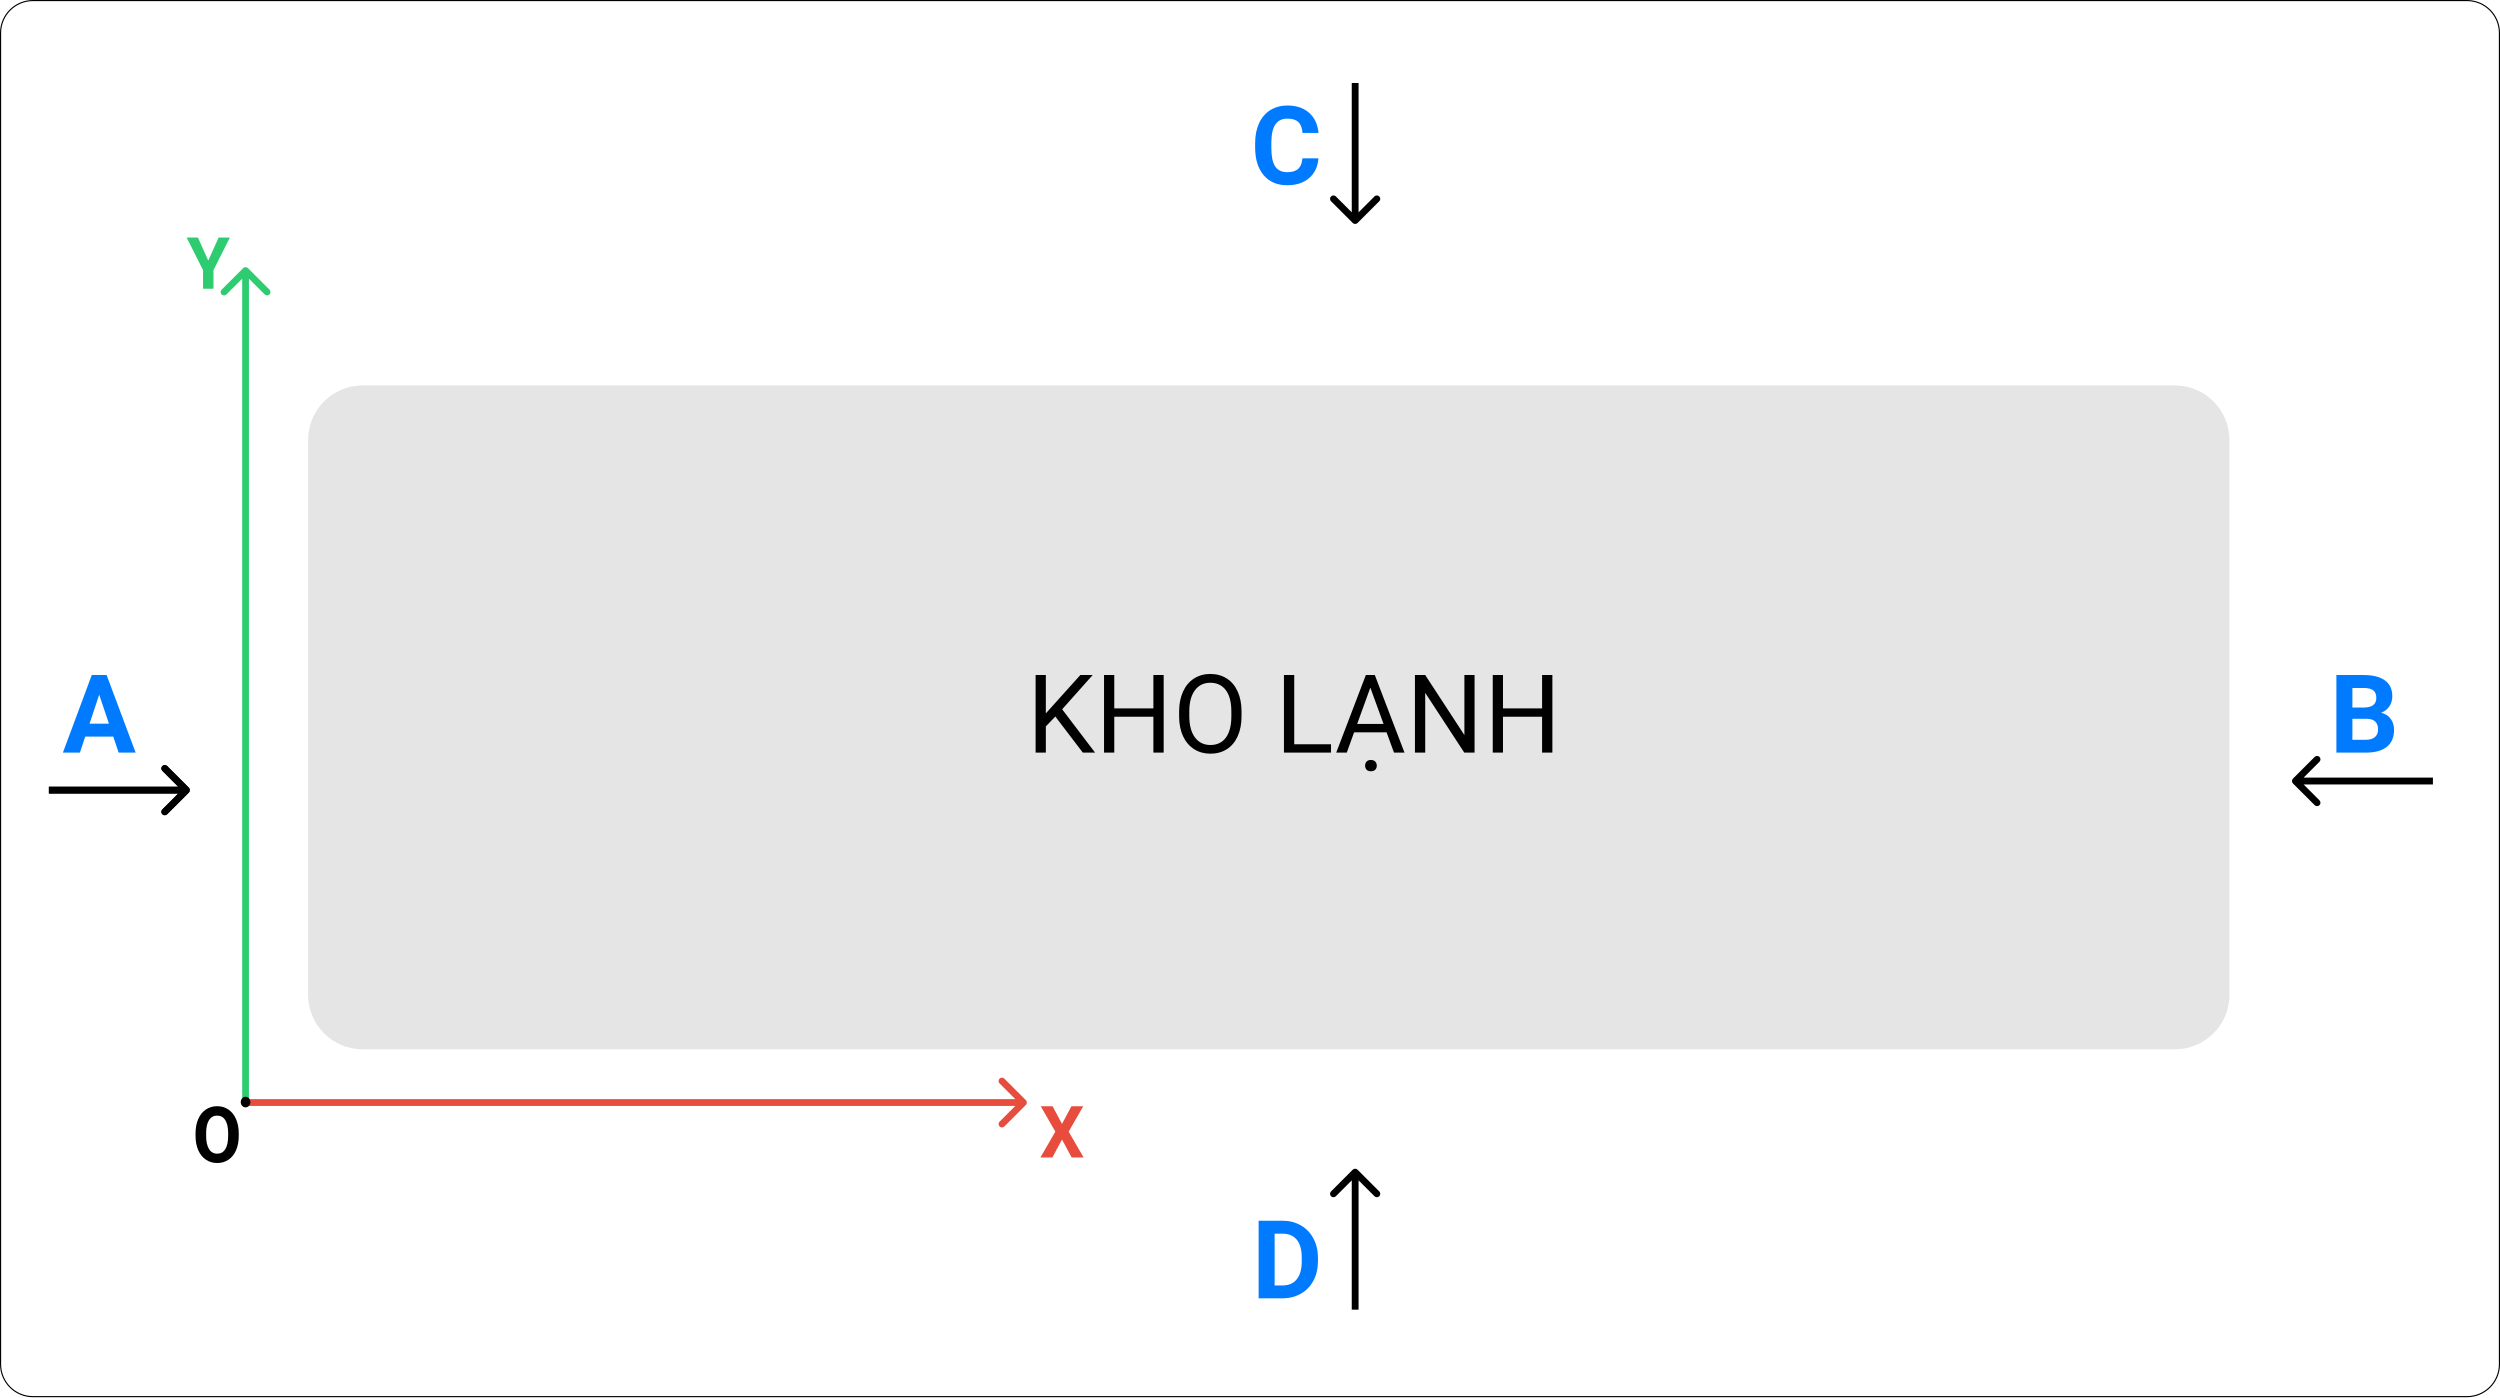
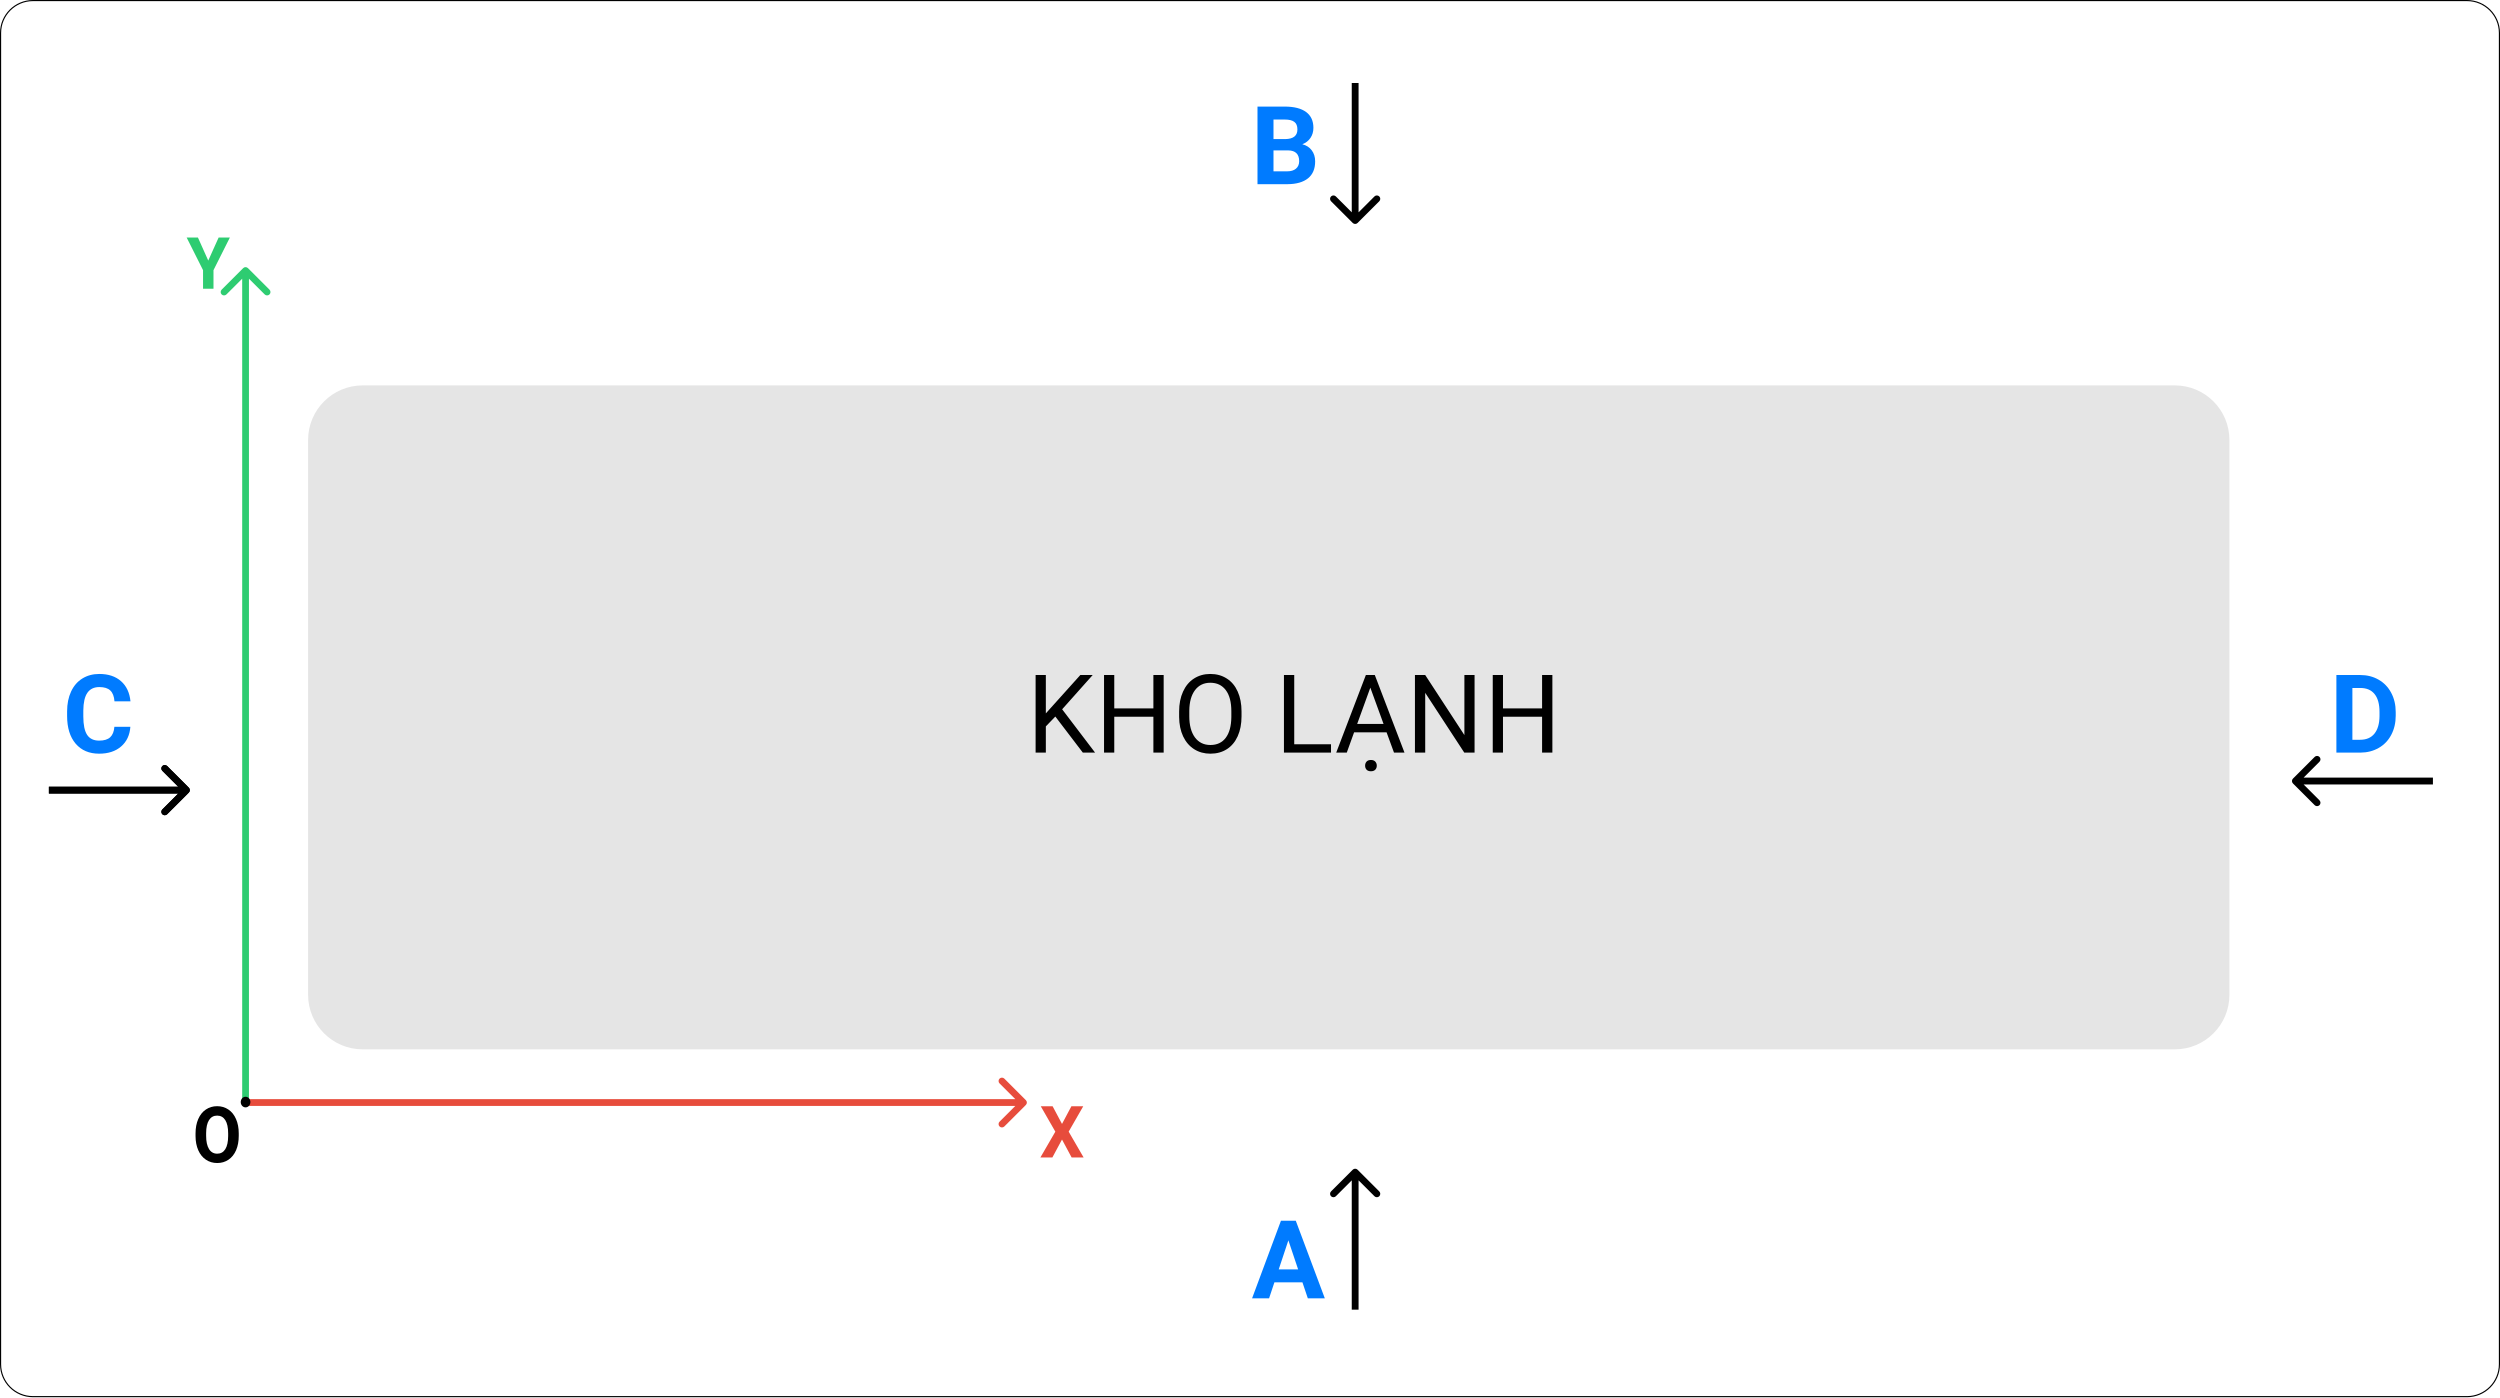
<svg xmlns="http://www.w3.org/2000/svg" width="2199" height="1229" viewBox="0 0 2199 1229" fill="none">
  <path d="M902.354 971.904C903.516 970.742 903.516 968.858 902.354 967.696L883.421 948.763C882.259 947.601 880.375 947.601 879.213 948.763C878.051 949.925 878.051 951.809 879.213 952.971L896.042 969.8L879.213 986.629C878.051 987.791 878.051 989.675 879.213 990.837C880.375 991.998 882.259 991.998 883.421 990.837L902.354 971.904ZM214.3 972.775H900.25V966.825H214.3V972.775Z" fill="#E74C3C" />
  <path d="M218.104 235.846C216.942 234.685 215.058 234.685 213.896 235.846L194.964 254.779C193.802 255.941 193.802 257.825 194.964 258.986C196.125 260.148 198.009 260.148 199.171 258.986L216 242.157L232.829 258.986C233.991 260.148 235.875 260.148 237.037 258.986C238.199 257.825 238.199 255.941 237.037 254.779L218.104 235.846ZM218.975 972.35V237.95H213.025V972.35H218.975Z" fill="#2ECC71" />
  <path d="M216 974.05C218.347 974.05 220.25 971.957 220.25 969.375C220.25 966.793 218.347 964.7 216 964.7C213.653 964.7 211.75 966.793 211.75 969.375C211.75 971.957 213.653 974.05 216 974.05Z" fill="black" />
  <path d="M210 999.103C210 1003.89 209.224 1008.09 207.671 1011.7C206.118 1015.31 203.891 1018.1 200.99 1020.06C198.11 1022.02 194.8 1023 191.061 1023C187.363 1023 184.064 1022.03 181.163 1020.09C178.262 1018.15 176.015 1015.39 174.421 1011.8C172.827 1008.19 172.02 1004.05 172 999.37V996.964C172 992.174 172.787 987.962 174.36 984.331C175.953 980.676 178.19 977.88 181.071 975.942C183.972 973.981 187.282 973 191 973C194.718 973 198.018 973.981 200.898 975.942C203.799 977.88 206.037 980.676 207.61 984.331C209.203 987.962 210 992.163 210 996.931V999.103ZM200.684 996.897C200.684 991.795 199.846 987.917 198.171 985.266C196.496 982.614 194.105 981.289 191 981.289C187.915 981.289 185.535 982.604 183.86 985.232C182.184 987.839 181.337 991.672 181.316 996.73V999.103C181.316 1004.07 182.154 1007.93 183.829 1010.67C185.504 1013.41 187.915 1014.78 191.061 1014.78C194.146 1014.78 196.516 1013.46 198.171 1010.83C199.826 1008.18 200.663 1004.33 200.684 999.27V996.897Z" fill="black" />
  <path d="M183.175 229.218L192.306 208.944H202.19L187.785 237.625V253.944H178.594V237.625L164.19 208.944H174.104L183.175 229.218Z" fill="#2ECC71" />
  <path d="M934.139 988.609L942.385 973.094H952.806L939.999 995.408L953.139 1018.09H942.596L934.139 1002.33L925.68 1018.09H915.139L928.278 995.408L915.47 973.094H925.891L934.139 988.609Z" fill="#E74C3C" />
  <path d="M1961 387C1961 360.49 1939.51 339 1913 339H319C292.49 339 271 360.49 271 387V875C271 901.51 292.49 923 319 923H1913C1939.51 923 1961 901.51 1961 875V387Z" fill="#E5E5E5" />
  <path d="M928.266 630.266L919.922 638.938V662H910.922V593.75H919.922V627.5L950.25 593.75H961.125L934.266 623.891L963.234 662H952.453L928.266 630.266ZM1023.56 662H1014.52V630.453H980.109V662H971.109V593.75H980.109V623.094H1014.52V593.75H1023.56V662ZM1092.05 630.078C1092.05 636.766 1090.92 642.609 1088.67 647.609C1086.42 652.578 1083.23 656.375 1079.11 659C1074.98 661.625 1070.17 662.938 1064.67 662.938C1059.3 662.938 1054.53 661.625 1050.38 659C1046.22 656.344 1042.98 652.578 1040.67 647.703C1038.39 642.797 1037.22 637.125 1037.16 630.688V625.766C1037.16 619.203 1038.3 613.406 1040.58 608.375C1042.86 603.344 1046.08 599.5 1050.23 596.844C1054.42 594.156 1059.2 592.812 1064.58 592.812C1070.05 592.812 1074.86 594.141 1079.02 596.797C1083.2 599.422 1086.42 603.25 1088.67 608.281C1090.92 613.281 1092.05 619.109 1092.05 625.766V630.078ZM1083.09 625.672C1083.09 617.578 1081.47 611.375 1078.22 607.062C1074.97 602.719 1070.42 600.547 1064.58 600.547C1058.89 600.547 1054.41 602.719 1051.12 607.062C1047.88 611.375 1046.2 617.375 1046.11 625.062V630.078C1046.11 637.922 1047.75 644.094 1051.03 648.594C1054.34 653.062 1058.89 655.297 1064.67 655.297C1070.48 655.297 1074.98 653.188 1078.17 648.969C1081.36 644.719 1083 638.641 1083.09 630.734V625.672ZM1138.41 654.641H1170.75V662H1129.36V593.75H1138.41V654.641ZM1219.64 644.188H1191.05L1184.62 662H1175.34L1201.41 593.75H1209.28L1235.39 662H1226.16L1219.64 644.188ZM1193.77 636.781H1216.97L1205.34 604.859L1193.77 636.781ZM1200.75 673.484C1200.75 672.078 1201.17 670.891 1202.02 669.922C1202.89 668.953 1204.17 668.469 1205.86 668.469C1207.55 668.469 1208.83 668.953 1209.7 669.922C1210.58 670.891 1211.02 672.078 1211.02 673.484C1211.02 674.891 1210.58 676.062 1209.7 677C1208.83 677.938 1207.55 678.406 1205.86 678.406C1204.17 678.406 1202.89 677.938 1202.02 677C1201.17 676.062 1200.75 674.891 1200.75 673.484ZM1297.03 662H1287.98L1253.62 609.406V662H1244.58V593.75H1253.62L1288.08 646.578V593.75H1297.03V662ZM1365.47 662H1356.42V630.453H1322.02V662H1313.02V593.75H1322.02V623.094H1356.42V593.75H1365.47V662Z" fill="black" />
-   <path d="M99.625 647.938H74.969L70.281 662H55.328L80.734 593.75H93.766L119.312 662H104.359L99.625 647.938ZM78.766 636.547H95.828L87.25 611L78.766 636.547Z" fill="#007BFF" />
-   <path d="M2055.09 662V593.75H2079C2087.28 593.75 2093.56 595.344 2097.84 598.531C2102.12 601.688 2104.27 606.328 2104.27 612.453C2104.27 615.797 2103.41 618.75 2101.69 621.312C2099.97 623.844 2097.58 625.703 2094.52 626.891C2098.02 627.766 2100.77 629.531 2102.77 632.188C2104.8 634.844 2105.81 638.094 2105.81 641.938C2105.81 648.5 2103.72 653.469 2099.53 656.844C2095.34 660.219 2089.38 661.938 2081.62 662H2055.09ZM2069.16 632.281V650.703H2081.2C2084.52 650.703 2087.09 649.922 2088.94 648.359C2090.81 646.766 2091.75 644.578 2091.75 641.797C2091.75 635.547 2088.52 632.375 2082.05 632.281H2069.16ZM2069.16 622.344H2079.56C2086.66 622.219 2090.2 619.391 2090.2 613.859C2090.2 610.766 2089.3 608.547 2087.48 607.203C2085.7 605.828 2082.88 605.141 2079 605.141H2069.16V622.344Z" fill="#007BFF" />
-   <path d="M1159.67 139.266C1159.14 146.609 1156.42 152.391 1151.52 156.609C1146.64 160.828 1140.2 162.938 1132.2 162.938C1123.45 162.938 1116.56 160 1111.53 154.125C1106.53 148.219 1104.03 140.125 1104.03 129.844V125.672C1104.03 119.109 1105.19 113.328 1107.5 108.328C1109.81 103.328 1113.11 99.5 1117.39 96.844C1121.7 94.156 1126.7 92.812 1132.39 92.812C1140.27 92.812 1146.61 94.922 1151.42 99.141C1156.23 103.359 1159.02 109.281 1159.77 116.906H1145.7C1145.36 112.5 1144.12 109.312 1142 107.344C1139.91 105.344 1136.7 104.344 1132.39 104.344C1127.7 104.344 1124.19 106.031 1121.84 109.406C1119.53 112.75 1118.34 117.953 1118.28 125.016V130.172C1118.28 137.547 1119.39 142.938 1121.61 146.344C1123.86 149.75 1127.39 151.453 1132.2 151.453C1136.55 151.453 1139.78 150.469 1141.91 148.5C1144.06 146.5 1145.3 143.422 1145.61 139.266H1159.67Z" fill="#007BFF" />
-   <path d="M1107.09 1142V1073.75H1128.09C1134.09 1073.75 1139.45 1075.11 1144.17 1077.83C1148.92 1080.52 1152.62 1084.36 1155.28 1089.36C1157.94 1094.33 1159.27 1099.98 1159.27 1106.33V1109.47C1159.27 1115.81 1157.95 1121.45 1155.33 1126.39C1152.73 1131.33 1149.06 1135.16 1144.31 1137.88C1139.56 1140.59 1134.2 1141.97 1128.23 1142H1107.09ZM1121.16 1085.14V1130.7H1127.95C1133.45 1130.7 1137.66 1128.91 1140.56 1125.31C1143.47 1121.72 1144.95 1116.58 1145.02 1109.89V1106.28C1145.02 1099.34 1143.58 1094.09 1140.7 1090.53C1137.83 1086.94 1133.62 1085.14 1128.09 1085.14H1121.16Z" fill="#007BFF" />
+   <path d="M114.672 639.266C114.141 646.609 111.422 652.391 106.516 656.609C101.641 660.828 95.203 662.938 87.203 662.938C78.453 662.938 71.562 660 66.531 654.125C61.531 648.219 59.031 640.125 59.031 629.844V625.672C59.031 619.109 60.188 613.328 62.5 608.328C64.812 603.328 68.109 599.5 72.391 596.844C76.703 594.156 81.703 592.812 87.391 592.812C95.266 592.812 101.609 594.922 106.422 599.141C111.234 603.359 114.016 609.281 114.766 616.906H100.703C100.359 612.5 99.125 609.312 97 607.344C94.906 605.344 91.703 604.344 87.391 604.344C82.703 604.344 79.188 606.031 76.844 609.406C74.531 612.75 73.344 617.953 73.281 625.016V630.172C73.281 637.547 74.391 642.938 76.609 646.344C78.859 649.75 82.391 651.453 87.203 651.453C91.547 651.453 94.781 650.469 96.906 648.5C99.062 646.5 100.297 643.422 100.609 639.266H114.672Z" fill="#007BFF" />
+   <path d="M2055.09 662V593.75H2076.09C2082.09 593.75 2087.45 595.109 2092.17 597.828C2096.92 600.516 2100.62 604.359 2103.28 609.359C2105.94 614.328 2107.27 619.984 2107.27 626.328V629.469C2107.27 635.812 2105.95 641.453 2103.33 646.391C2100.73 651.328 2097.06 655.156 2092.31 657.875C2087.56 660.594 2082.2 661.969 2076.23 662H2055.09ZM2069.16 605.141V650.703H2075.95C2081.45 650.703 2085.66 648.906 2088.56 645.312C2091.47 641.719 2092.95 636.578 2093.02 629.891V626.281C2093.02 619.344 2091.58 614.094 2088.7 610.531C2085.83 606.938 2081.62 605.141 2076.09 605.141H2069.16Z" fill="#007BFF" />
+   <path d="M1106.09 162V93.75H1130C1138.28 93.75 1144.56 95.344 1148.84 98.531C1153.12 101.688 1155.27 106.328 1155.27 112.453C1155.27 115.797 1154.41 118.75 1152.69 121.312C1150.97 123.844 1148.58 125.703 1145.52 126.891C1149.02 127.766 1151.77 129.531 1153.77 132.188C1155.8 134.844 1156.81 138.094 1156.81 141.938C1156.81 148.5 1154.72 153.469 1150.53 156.844C1146.34 160.219 1140.38 161.938 1132.62 162H1106.09ZM1120.16 132.281V150.703H1132.2C1135.52 150.703 1138.09 149.922 1139.94 148.359C1141.81 146.766 1142.75 144.578 1142.75 141.797C1142.75 135.547 1139.52 132.375 1133.05 132.281H1120.16ZM1120.16 122.344H1130.56C1137.66 122.219 1141.2 119.391 1141.2 113.859C1141.2 110.766 1140.3 108.547 1138.48 107.203C1136.7 105.828 1133.88 105.141 1130 105.141H1120.16V122.344Z" fill="#007BFF" />
+   <path d="M1145.62 1127.94H1120.97L1116.28 1142H1101.33L1126.73 1073.75H1139.77L1165.31 1142H1150.36L1145.62 1127.94ZM1124.77 1116.55H1141.83L1133.25 1091L1124.77 1116.55Z" fill="#007BFF" />
  <path d="M166.121 697.121C167.293 695.95 167.293 694.05 166.121 692.879L147.029 673.787C145.858 672.615 143.958 672.615 142.787 673.787C141.615 674.958 141.615 676.858 142.787 678.029L159.757 695L142.787 711.971C141.615 713.142 141.615 715.042 142.787 716.213C143.958 717.385 145.858 717.385 147.029 716.213L166.121 697.121ZM43 698H164V692H43V698Z" fill="black" />
  <path d="M166.121 697.121C167.293 695.95 167.293 694.05 166.121 692.879L147.029 673.787C145.858 672.615 143.958 672.615 142.787 673.787C141.615 674.958 141.615 676.858 142.787 678.029L159.757 695L142.787 711.971C141.615 713.142 141.615 715.042 142.787 716.213C143.958 717.385 145.858 717.385 147.029 716.213L166.121 697.121ZM43 698H164V692H43V698Z" fill="black" />
  <path d="M2016.88 684.879C2015.71 686.05 2015.71 687.95 2016.88 689.121L2035.97 708.213C2037.14 709.385 2039.04 709.385 2040.21 708.213C2041.38 707.042 2041.38 705.142 2040.21 703.971L2023.24 687L2040.21 670.029C2041.38 668.858 2041.38 666.958 2040.21 665.787C2039.04 664.615 2037.14 664.615 2035.97 665.787L2016.88 684.879ZM2140 684H2019V690H2140V684Z" fill="black" />
  <path d="M1194.12 1028.88C1192.95 1027.71 1191.05 1027.71 1189.88 1028.88L1170.79 1047.97C1169.62 1049.14 1169.62 1051.04 1170.79 1052.21C1171.96 1053.38 1173.86 1053.38 1175.03 1052.21L1192 1035.24L1208.97 1052.21C1210.14 1053.38 1212.04 1053.38 1213.21 1052.21C1214.38 1051.04 1214.38 1049.14 1213.21 1047.97L1194.12 1028.88ZM1195 1152V1031H1189V1152H1195Z" fill="black" />
  <path d="M1189.88 196.121C1191.05 197.293 1192.95 197.293 1194.12 196.121L1213.21 177.029C1214.38 175.858 1214.38 173.958 1213.21 172.787C1212.04 171.615 1210.14 171.615 1208.97 172.787L1192 189.757L1175.03 172.787C1173.86 171.615 1171.96 171.615 1170.79 172.787C1169.62 173.958 1169.62 175.858 1170.79 177.029L1189.88 196.121ZM1189 73V194H1195V73H1189Z" fill="black" />
  <rect x="0.5" y="0.5" width="2198" height="1228" rx="28.5" stroke="black" />
</svg>
